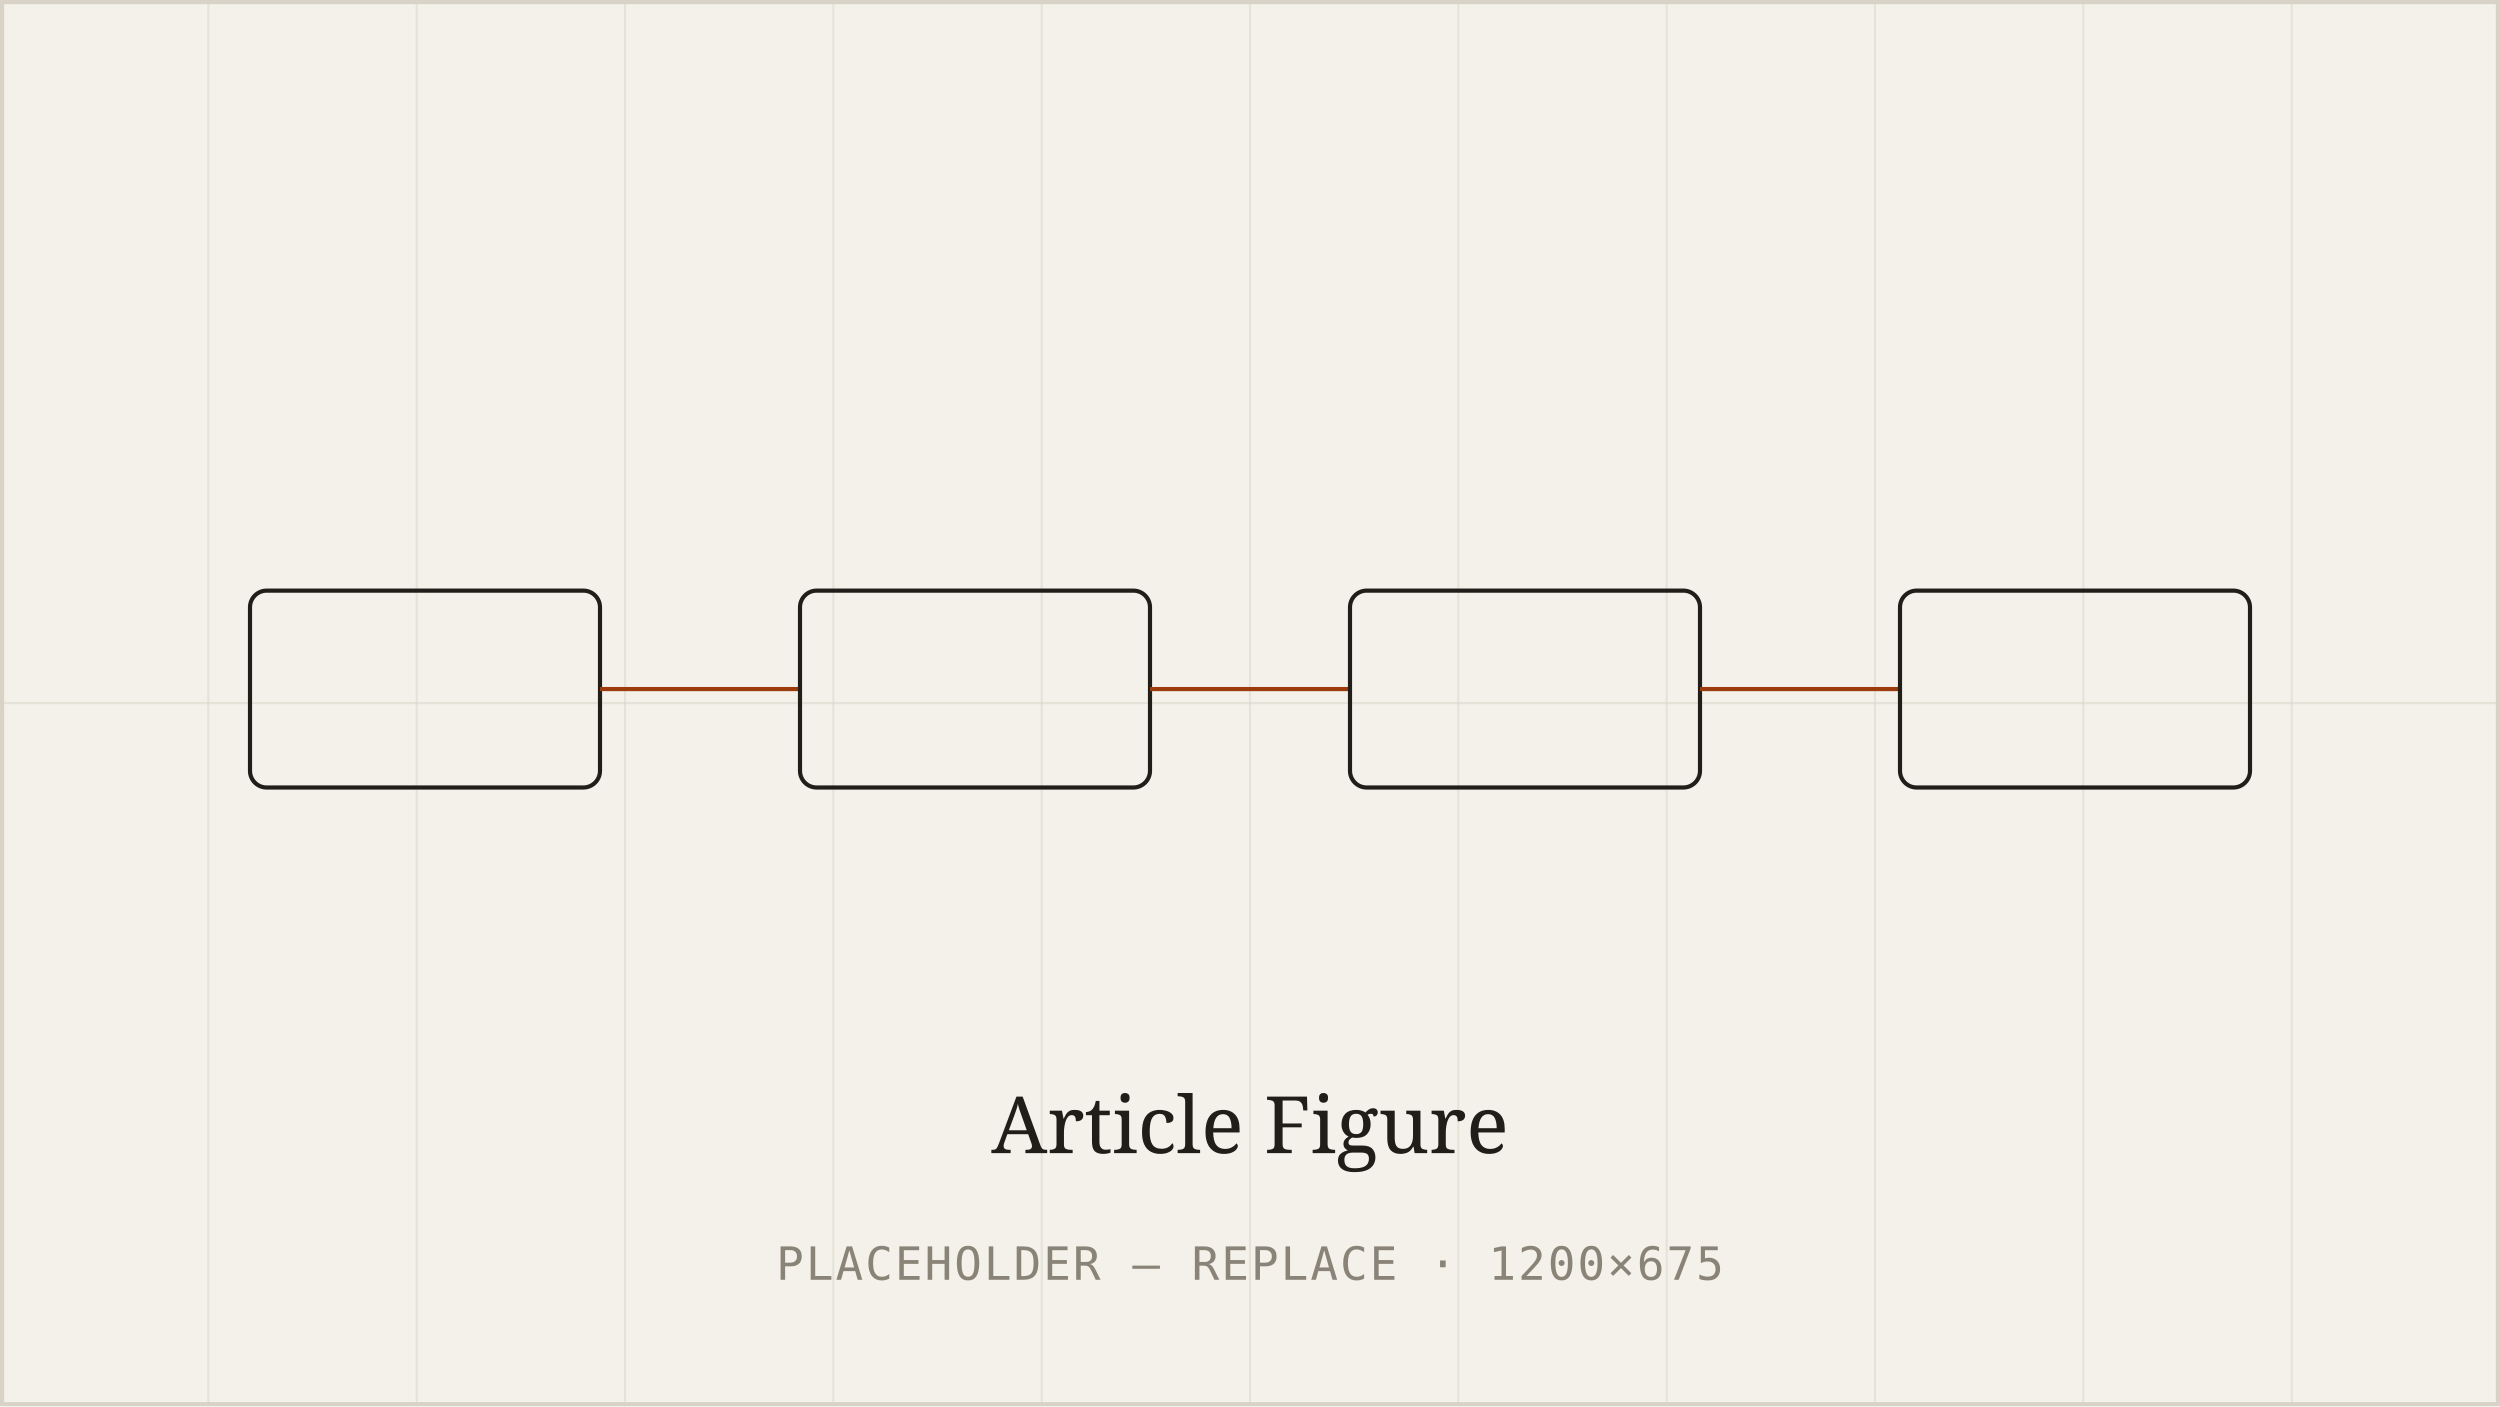
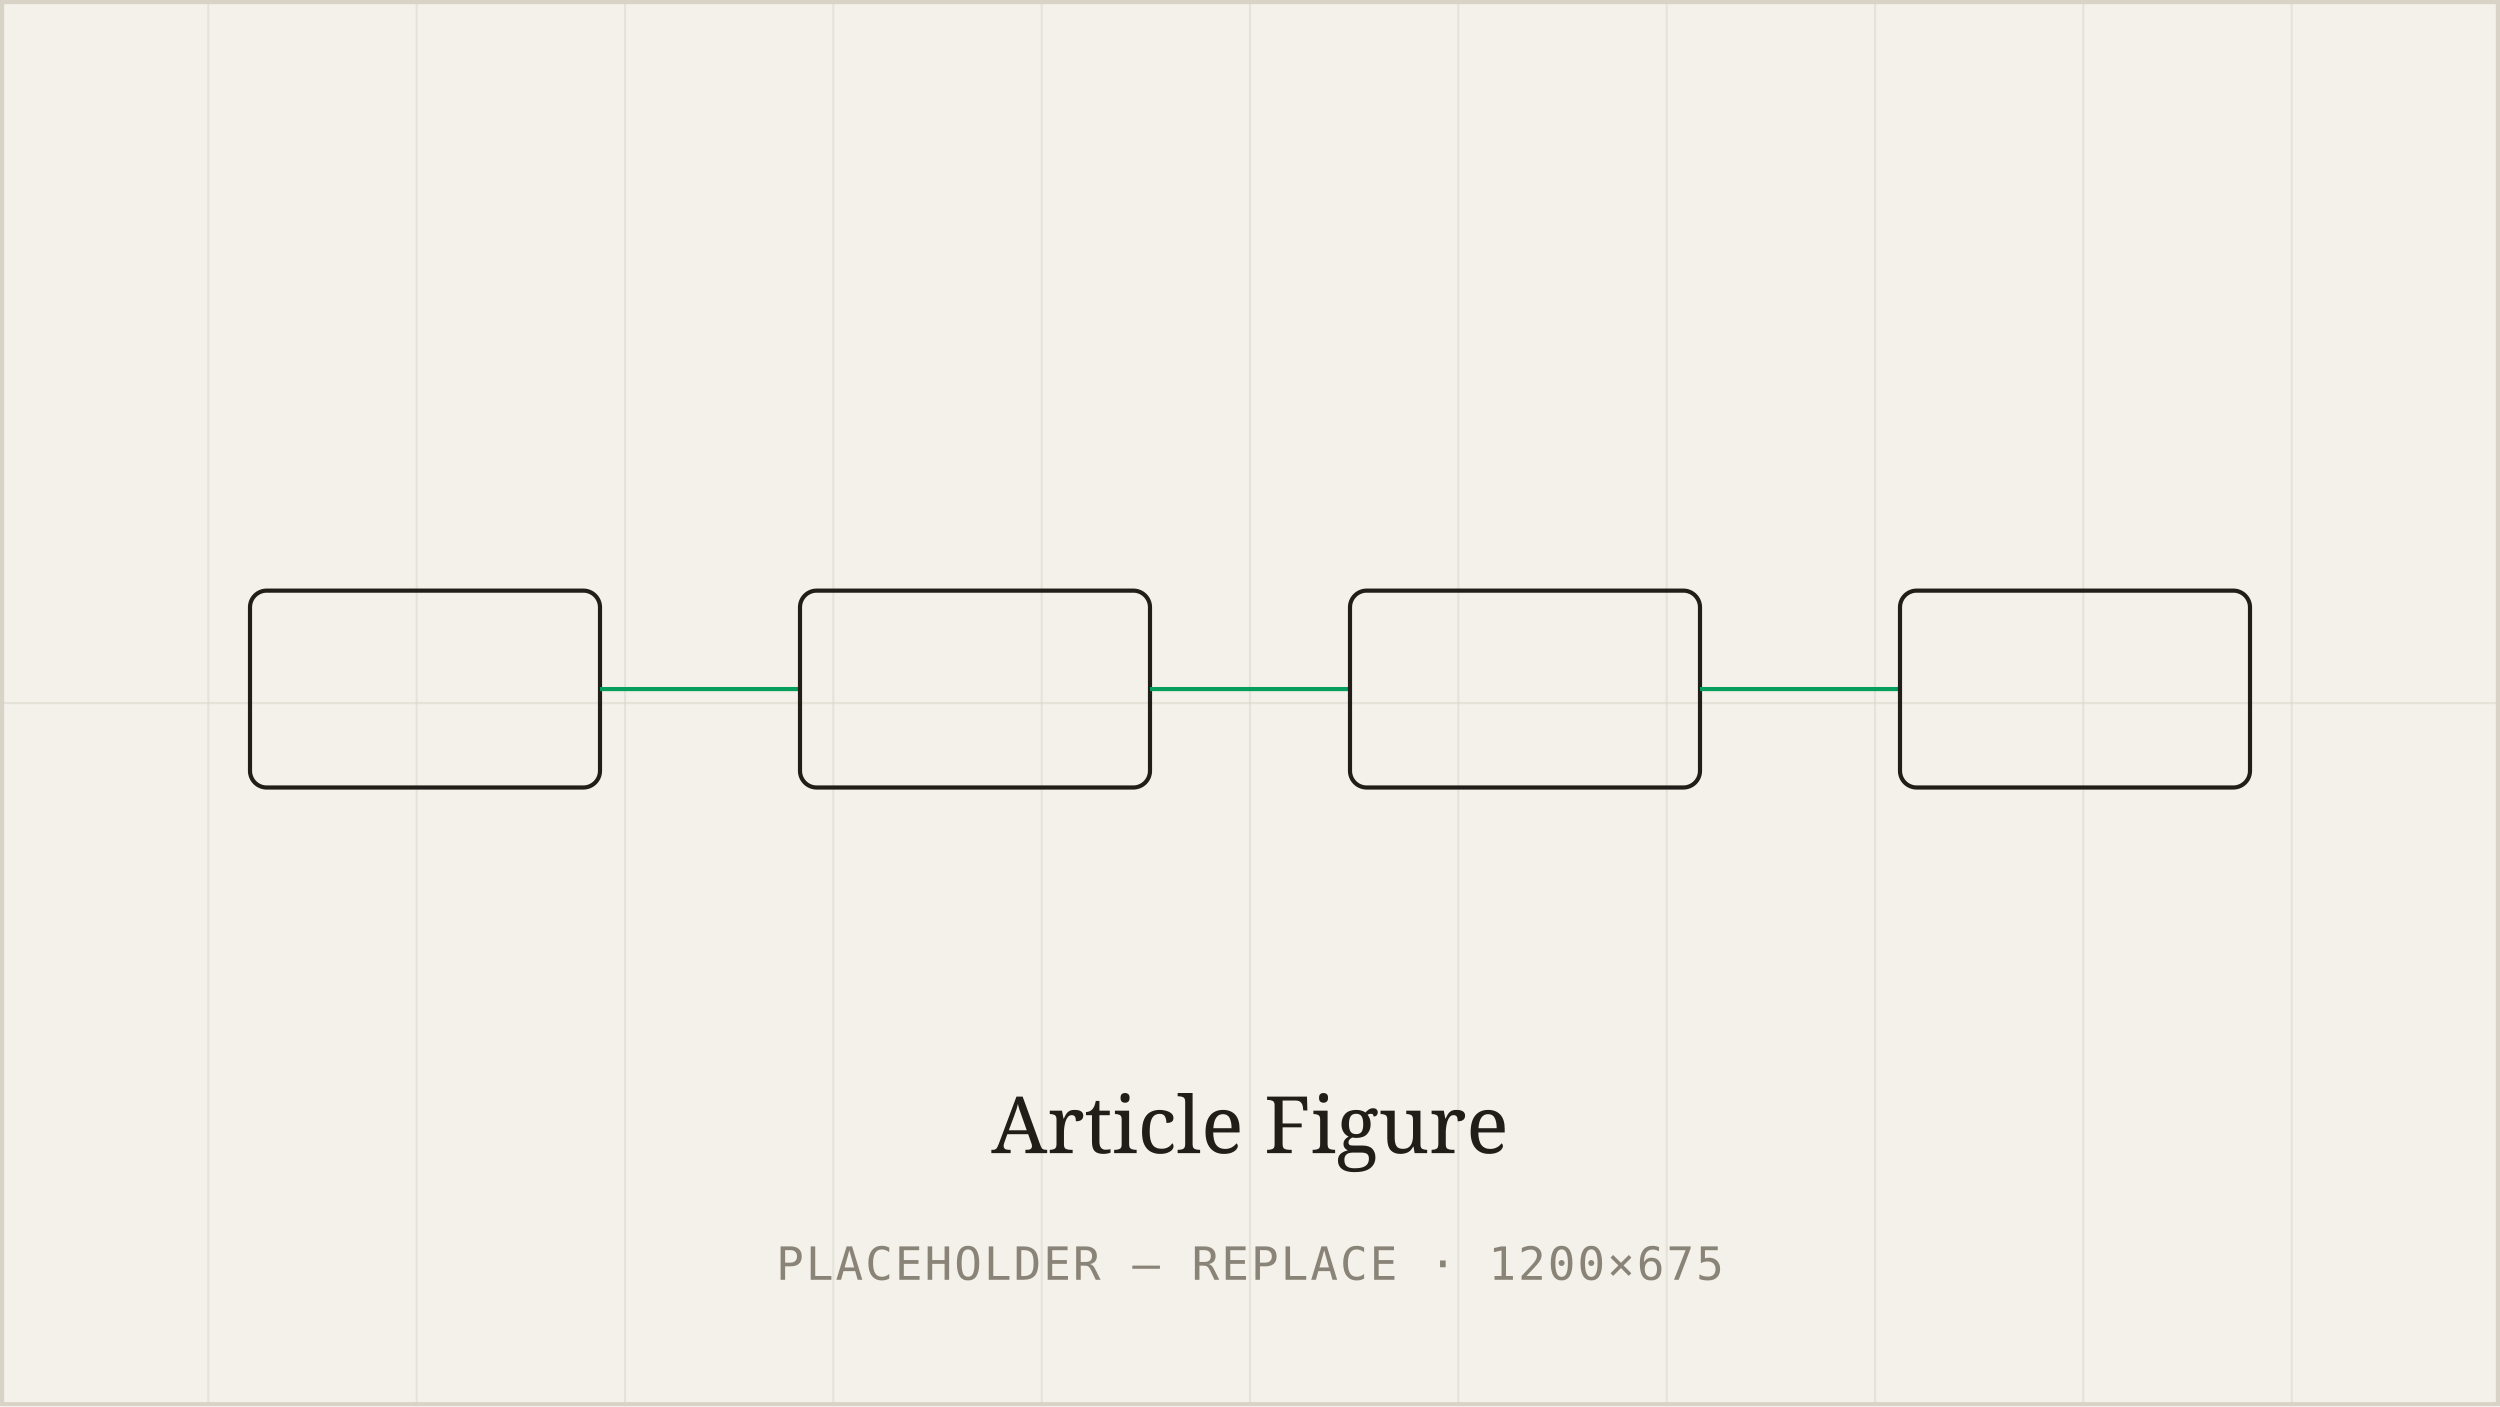
<svg xmlns="http://www.w3.org/2000/svg" viewBox="0 0 1200 675" role="img" aria-label="Article Figure — placeholder image">
  <rect width="1200" height="675" fill="#f3f1ea" />
  <line x1="100" y1="0" x2="100" y2="675" stroke="#d8d3c6" stroke-width="1" opacity="0.5" />
  <line x1="200" y1="0" x2="200" y2="675" stroke="#d8d3c6" stroke-width="1" opacity="0.5" />
  <line x1="300" y1="0" x2="300" y2="675" stroke="#d8d3c6" stroke-width="1" opacity="0.5" />
  <line x1="400" y1="0" x2="400" y2="675" stroke="#d8d3c6" stroke-width="1" opacity="0.5" />
  <line x1="500" y1="0" x2="500" y2="675" stroke="#d8d3c6" stroke-width="1" opacity="0.5" />
  <line x1="600" y1="0" x2="600" y2="675" stroke="#d8d3c6" stroke-width="1" opacity="0.5" />
  <line x1="700" y1="0" x2="700" y2="675" stroke="#d8d3c6" stroke-width="1" opacity="0.5" />
  <line x1="800" y1="0" x2="800" y2="675" stroke="#d8d3c6" stroke-width="1" opacity="0.5" />
  <line x1="900" y1="0" x2="900" y2="675" stroke="#d8d3c6" stroke-width="1" opacity="0.5" />
  <line x1="1000" y1="0" x2="1000" y2="675" stroke="#d8d3c6" stroke-width="1" opacity="0.5" />
  <line x1="1100" y1="0" x2="1100" y2="675" stroke="#d8d3c6" stroke-width="1" opacity="0.5" />
  <line x1="0" y1="337.5" x2="1200" y2="337.5" stroke="#d8d3c6" stroke-width="1" opacity="0.5" />
  <rect x="120" y="283.5" width="168" height="94.5" rx="8" fill="none" stroke="#211d18" stroke-width="2" />
-   <line x1="288" y1="330.75" x2="384" y2="330.75" stroke="#9c3b0b" stroke-width="2" />
+   <line x1="288" y1="330.75" x2="384" y2="330.75" stroke="#059e5c" stroke-width="2" />
  <rect x="384" y="283.5" width="168" height="94.5" rx="8" fill="none" stroke="#211d18" stroke-width="2" />
-   <line x1="552" y1="330.75" x2="648" y2="330.75" stroke="#9c3b0b" stroke-width="2" />
+   <line x1="552" y1="330.75" x2="648" y2="330.75" stroke="#059e5c" stroke-width="2" />
  <rect x="648" y="283.5" width="168" height="94.5" rx="8" fill="none" stroke="#211d18" stroke-width="2" />
-   <line x1="816" y1="330.75" x2="912" y2="330.75" stroke="#9c3b0b" stroke-width="2" />
+   <line x1="816" y1="330.75" x2="912" y2="330.75" stroke="#059e5c" stroke-width="2" />
  <rect x="912" y="283.5" width="168" height="94.5" rx="8" fill="none" stroke="#211d18" stroke-width="2" />
  <rect x="1" y="1" width="1198" height="673" fill="none" stroke="#d8d3c6" stroke-width="2" />
  <text x="600" y="553.5" text-anchor="middle" font-family="Georgia, serif" font-size="38" fill="#211d18">Article Figure</text>
  <text x="600" y="614.3" text-anchor="middle" font-family="Menlo, monospace" font-size="22" fill="#8a8478" letter-spacing="1">PLACEHOLDER — REPLACE · 1200×675</text>
</svg>
